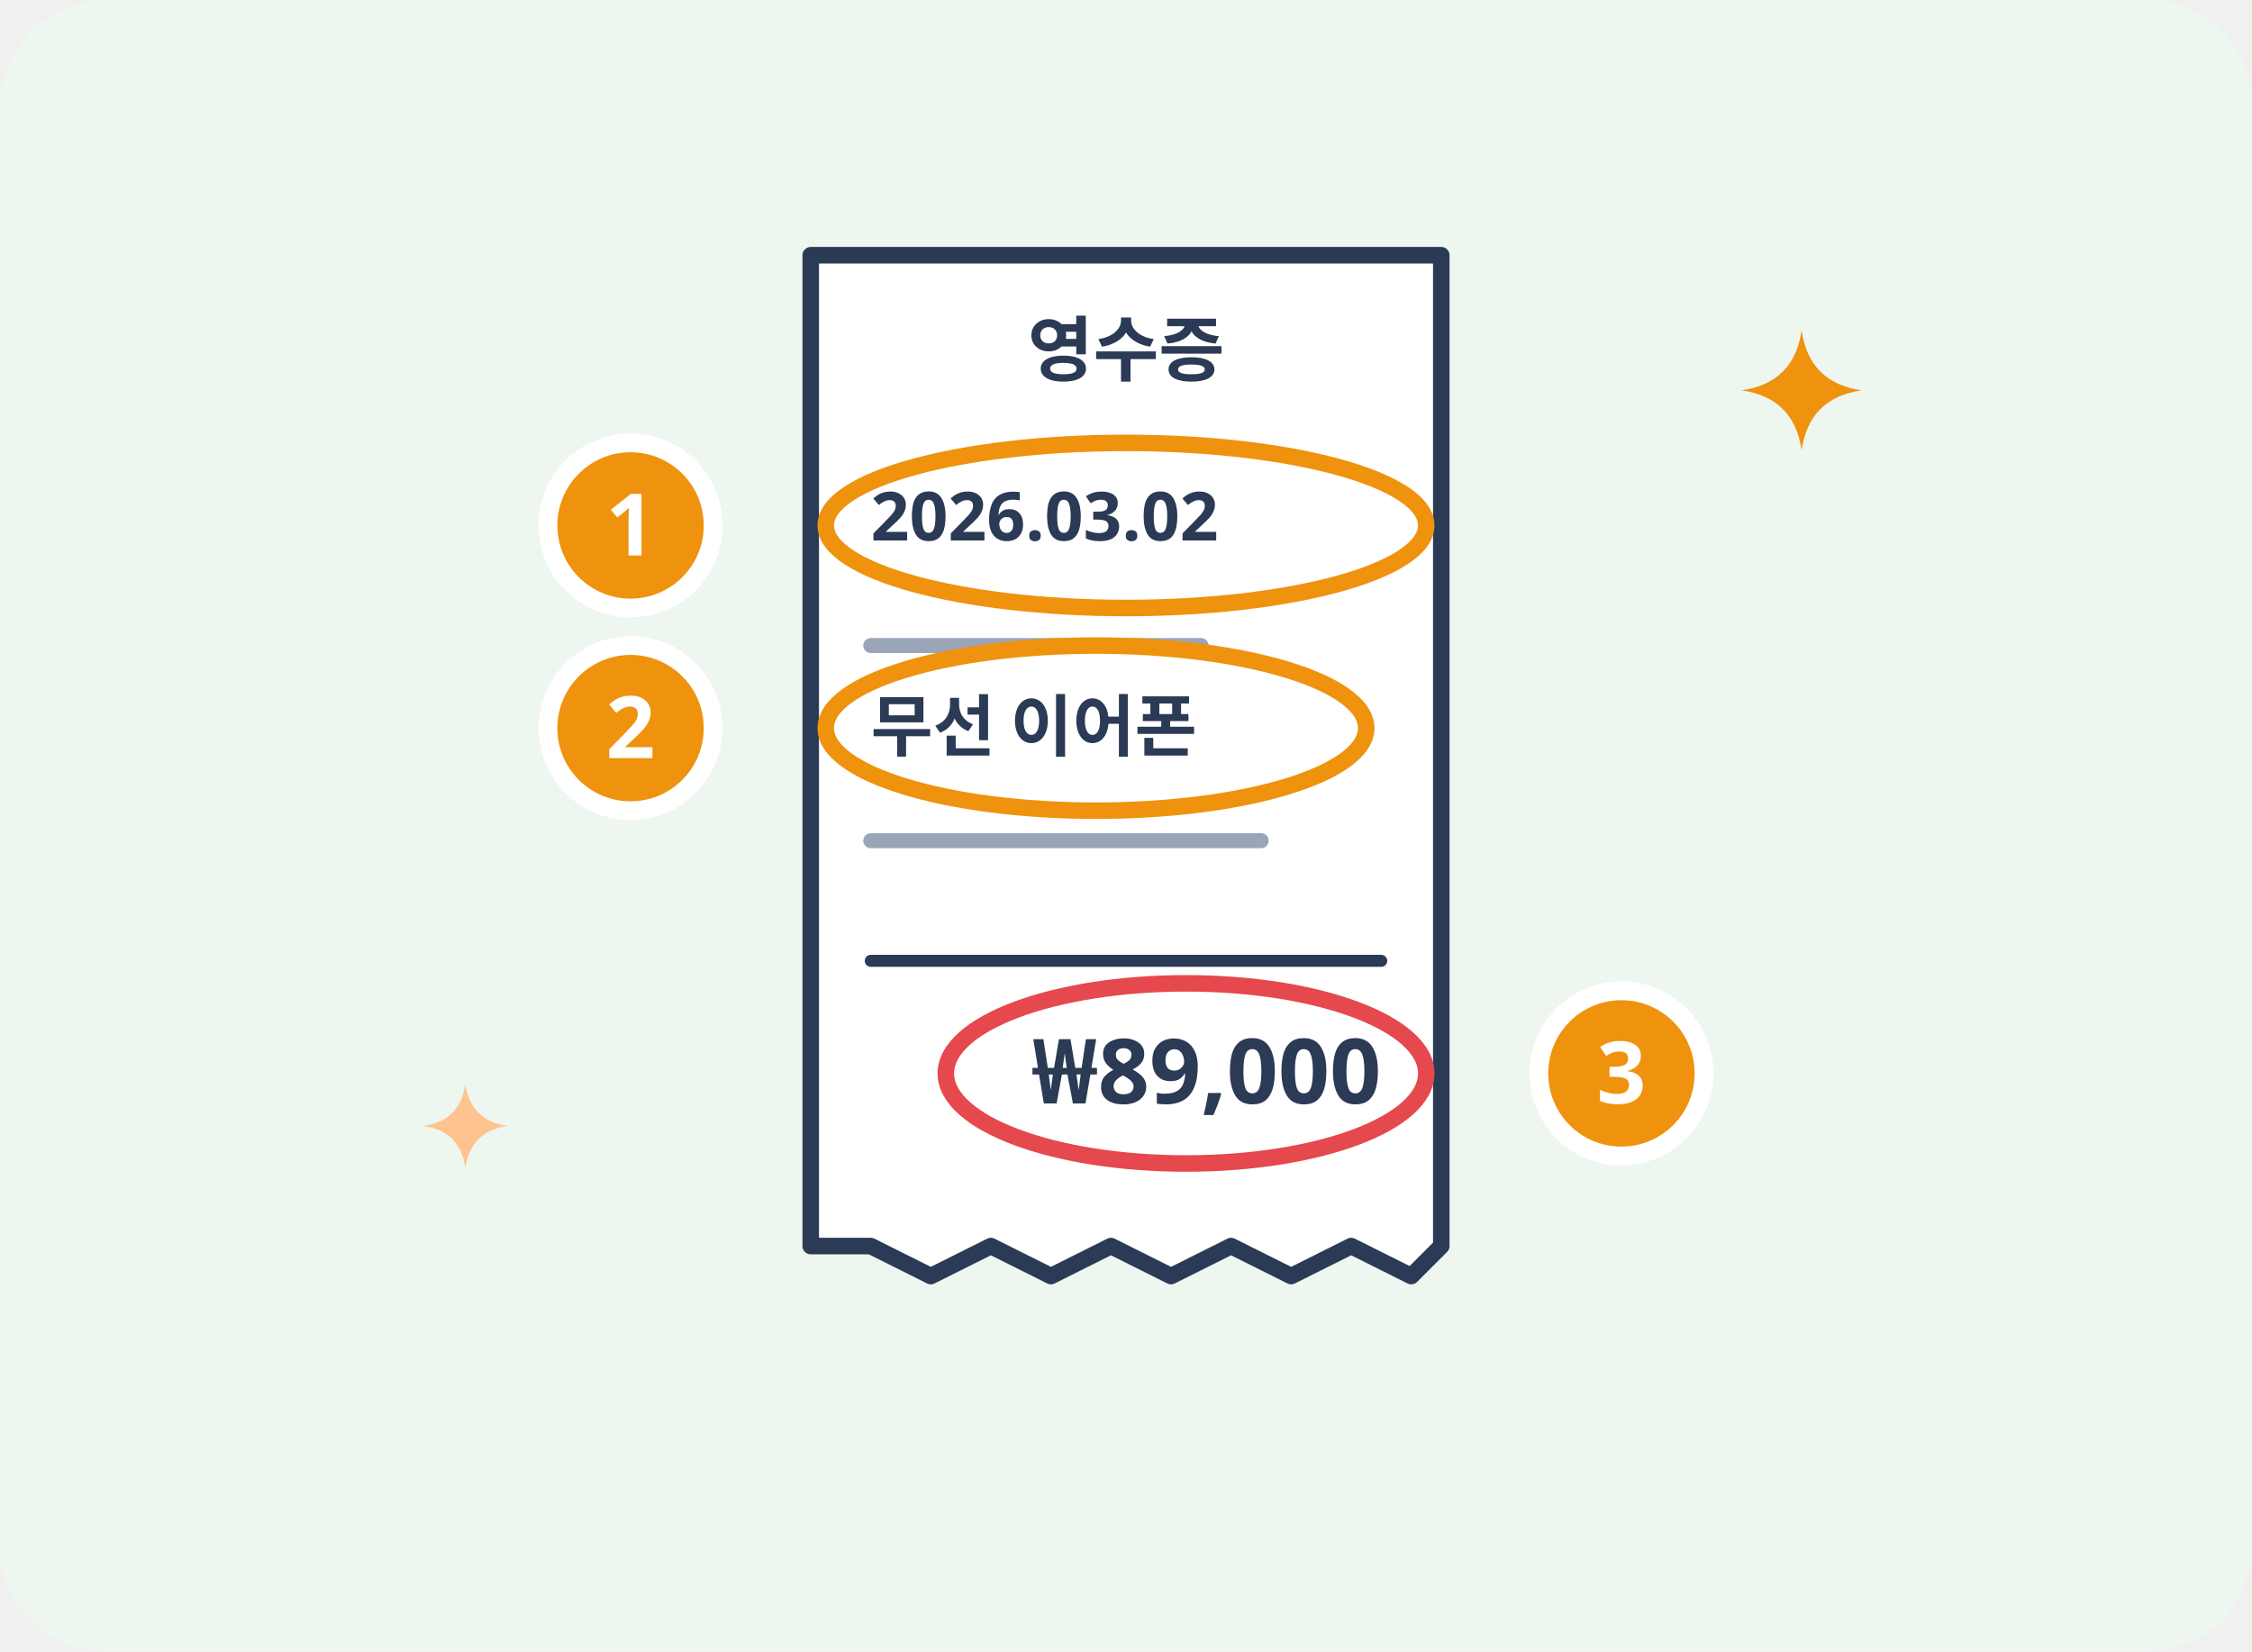
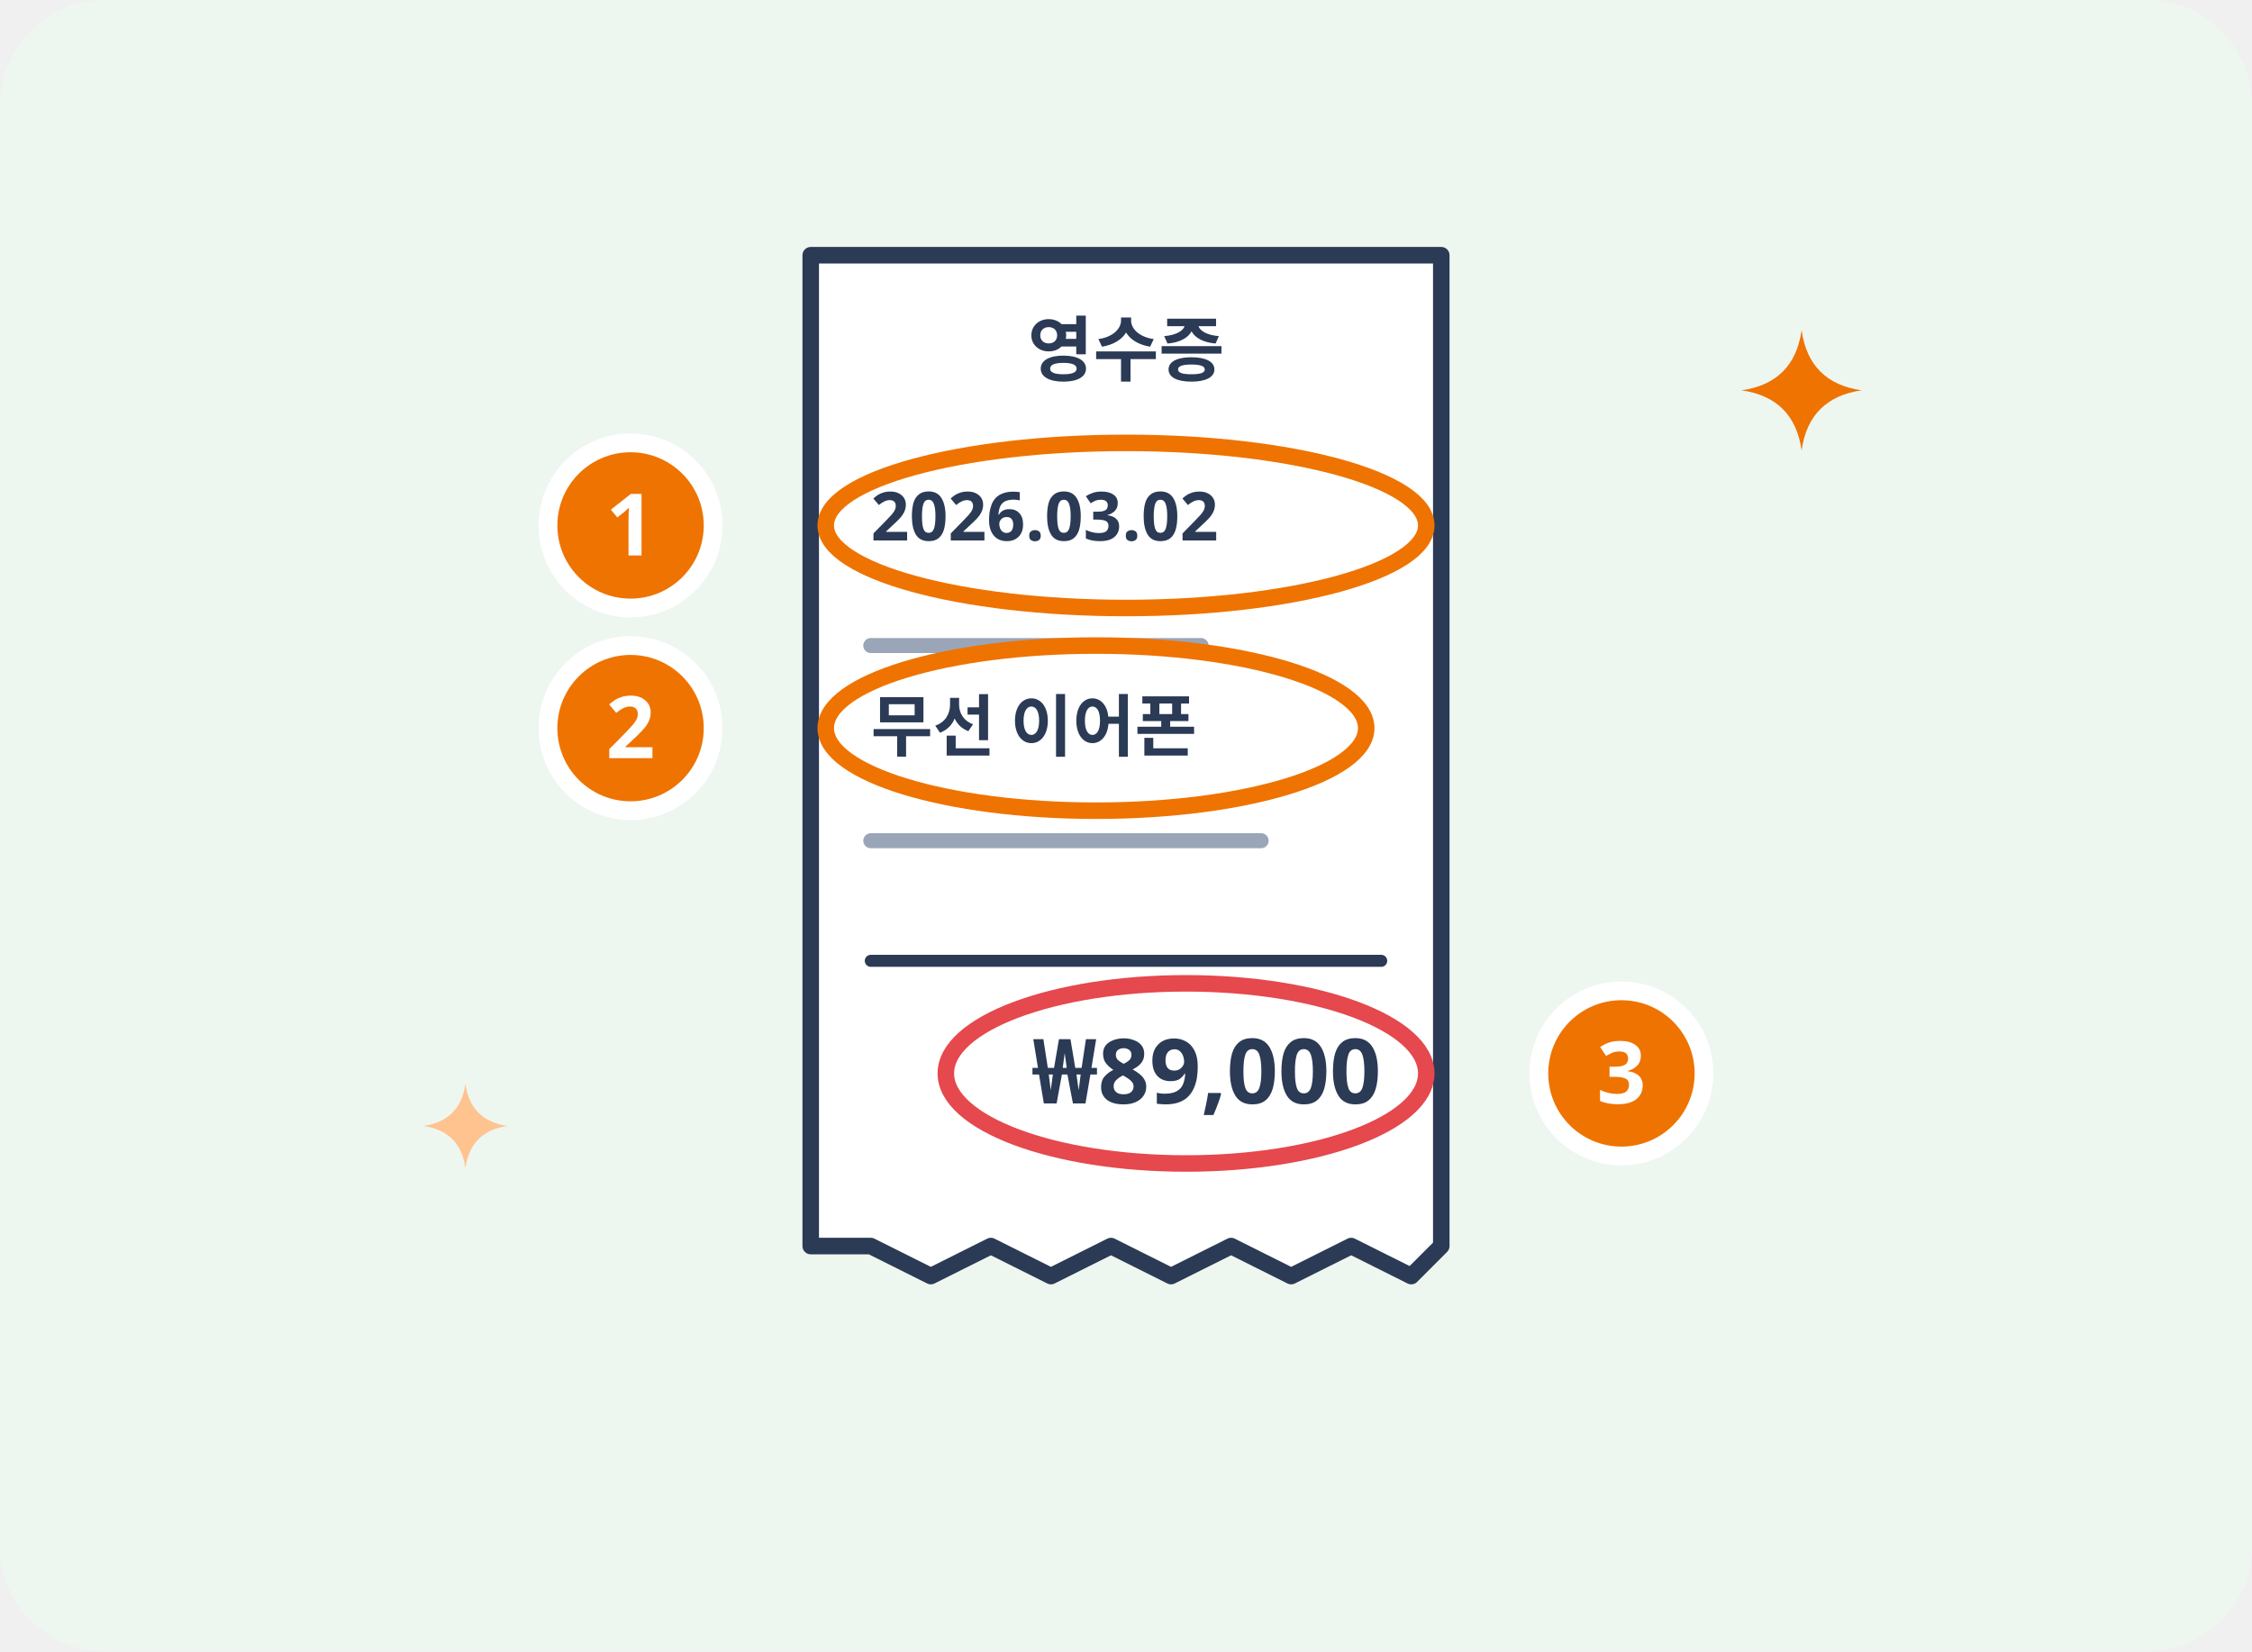
<svg xmlns="http://www.w3.org/2000/svg" viewBox="0 0 300 220">
  <rect width="300" height="220" rx="14" fill="#eef6f0" />
  <path d="M108 34 H192 V166 L188 170 L180 166 L172 170 L164 166 L156 170 L148 166 L140 170 L132 166 L124 170 L116 166 L108 166 Z" fill="#fff" stroke="#2b3a55" stroke-width="2.2" stroke-linejoin="round" />
  <text x="150.0" y="50" text-anchor="middle" font-size="9.5" font-weight="800" fill="#2b3a55" font-family="Pretendard,'Noto Sans KR','Apple SD Gothic Neo',sans-serif">영수증</text>
  <text x="116" y="72" text-anchor="start" font-size="9" font-weight="700" fill="#2b3a55" font-family="Pretendard,'Noto Sans KR','Apple SD Gothic Neo',sans-serif">2026.03.02</text>
  <rect x="114" y="63" width="0" height="9" rx="2" fill="#ffd9ad" />
  <path d="M116 86 h44" fill="none" stroke="#9aa6b8" stroke-width="2" stroke-linecap="round" stroke-linejoin="round" />
  <text x="116" y="100" text-anchor="start" font-size="9" font-weight="700" fill="#2b3a55" font-family="Pretendard,'Noto Sans KR','Apple SD Gothic Neo',sans-serif">무선 이어폰</text>
  <path d="M116 112 h52" fill="none" stroke="#9aa6b8" stroke-width="2" stroke-linecap="round" stroke-linejoin="round" />
  <path d="M116 128 h68" fill="none" stroke="#2b3a55" stroke-width="1.6" stroke-linecap="round" stroke-linejoin="round" />
  <text x="184" y="147" text-anchor="end" font-size="12" font-weight="900" fill="#2b3a55" font-family="Pretendard,'Noto Sans KR','Apple SD Gothic Neo',sans-serif">₩89,000</text>
-   <ellipse cx="150" cy="70" rx="40" ry="11" fill="none" stroke="#ef920e" stroke-width="2.2" />
-   <ellipse cx="146" cy="97" rx="36" ry="11" fill="none" stroke="#ef920e" stroke-width="2.2" />
+   <ellipse cx="150" cy="70" rx="40" ry="11" fill="none" stroke="#ef7300" stroke-width="2.2" />
+   <ellipse cx="146" cy="97" rx="36" ry="11" fill="none" stroke="#ef7300" stroke-width="2.2" />
  <ellipse cx="158" cy="143" rx="32" ry="12" fill="none" stroke="#e5484d" stroke-width="2.2" />
-   <circle cx="84" cy="70" r="11" fill="#ef920e" stroke="#fff" stroke-width="2.5" />
+   <circle cx="84" cy="70" r="11" fill="#ef7300" stroke="#fff" stroke-width="2.5" />
  <text x="84" y="74" text-anchor="middle" font-size="11.5" font-weight="900" fill="#fff" font-family="Pretendard,'Noto Sans KR','Apple SD Gothic Neo',sans-serif">1</text>
-   <circle cx="84" cy="97" r="11" fill="#ef920e" stroke="#fff" stroke-width="2.5" />
+   <circle cx="84" cy="97" r="11" fill="#ef7300" stroke="#fff" stroke-width="2.5" />
  <text x="84" y="101" text-anchor="middle" font-size="11.5" font-weight="900" fill="#fff" font-family="Pretendard,'Noto Sans KR','Apple SD Gothic Neo',sans-serif">2</text>
-   <circle cx="216" cy="143" r="11" fill="#ef920e" stroke="#fff" stroke-width="2.5" />
+   <circle cx="216" cy="143" r="11" fill="#ef7300" stroke="#fff" stroke-width="2.5" />
  <text x="216" y="147" text-anchor="middle" font-size="11.5" font-weight="900" fill="#fff" font-family="Pretendard,'Noto Sans KR','Apple SD Gothic Neo',sans-serif">3</text>
-   <path transform="translate(240 52) scale(1)" d="M0 -8 Q1 -1 8 0 Q1 1 0 8 Q-1 1 -8 0 Q-1 -1 0 -8Z" fill="#ef920e" />
+   <path transform="translate(240 52) scale(1)" d="M0 -8 Q1 -1 8 0 Q1 1 0 8 Q-1 1 -8 0 Q-1 -1 0 -8Z" fill="#ef7300" />
  <path transform="translate(62 150) scale(0.7)" d="M0 -8 Q1 -1 8 0 Q1 1 0 8 Q-1 1 -8 0 Q-1 -1 0 -8Z" fill="#ffc38f" />
</svg>
